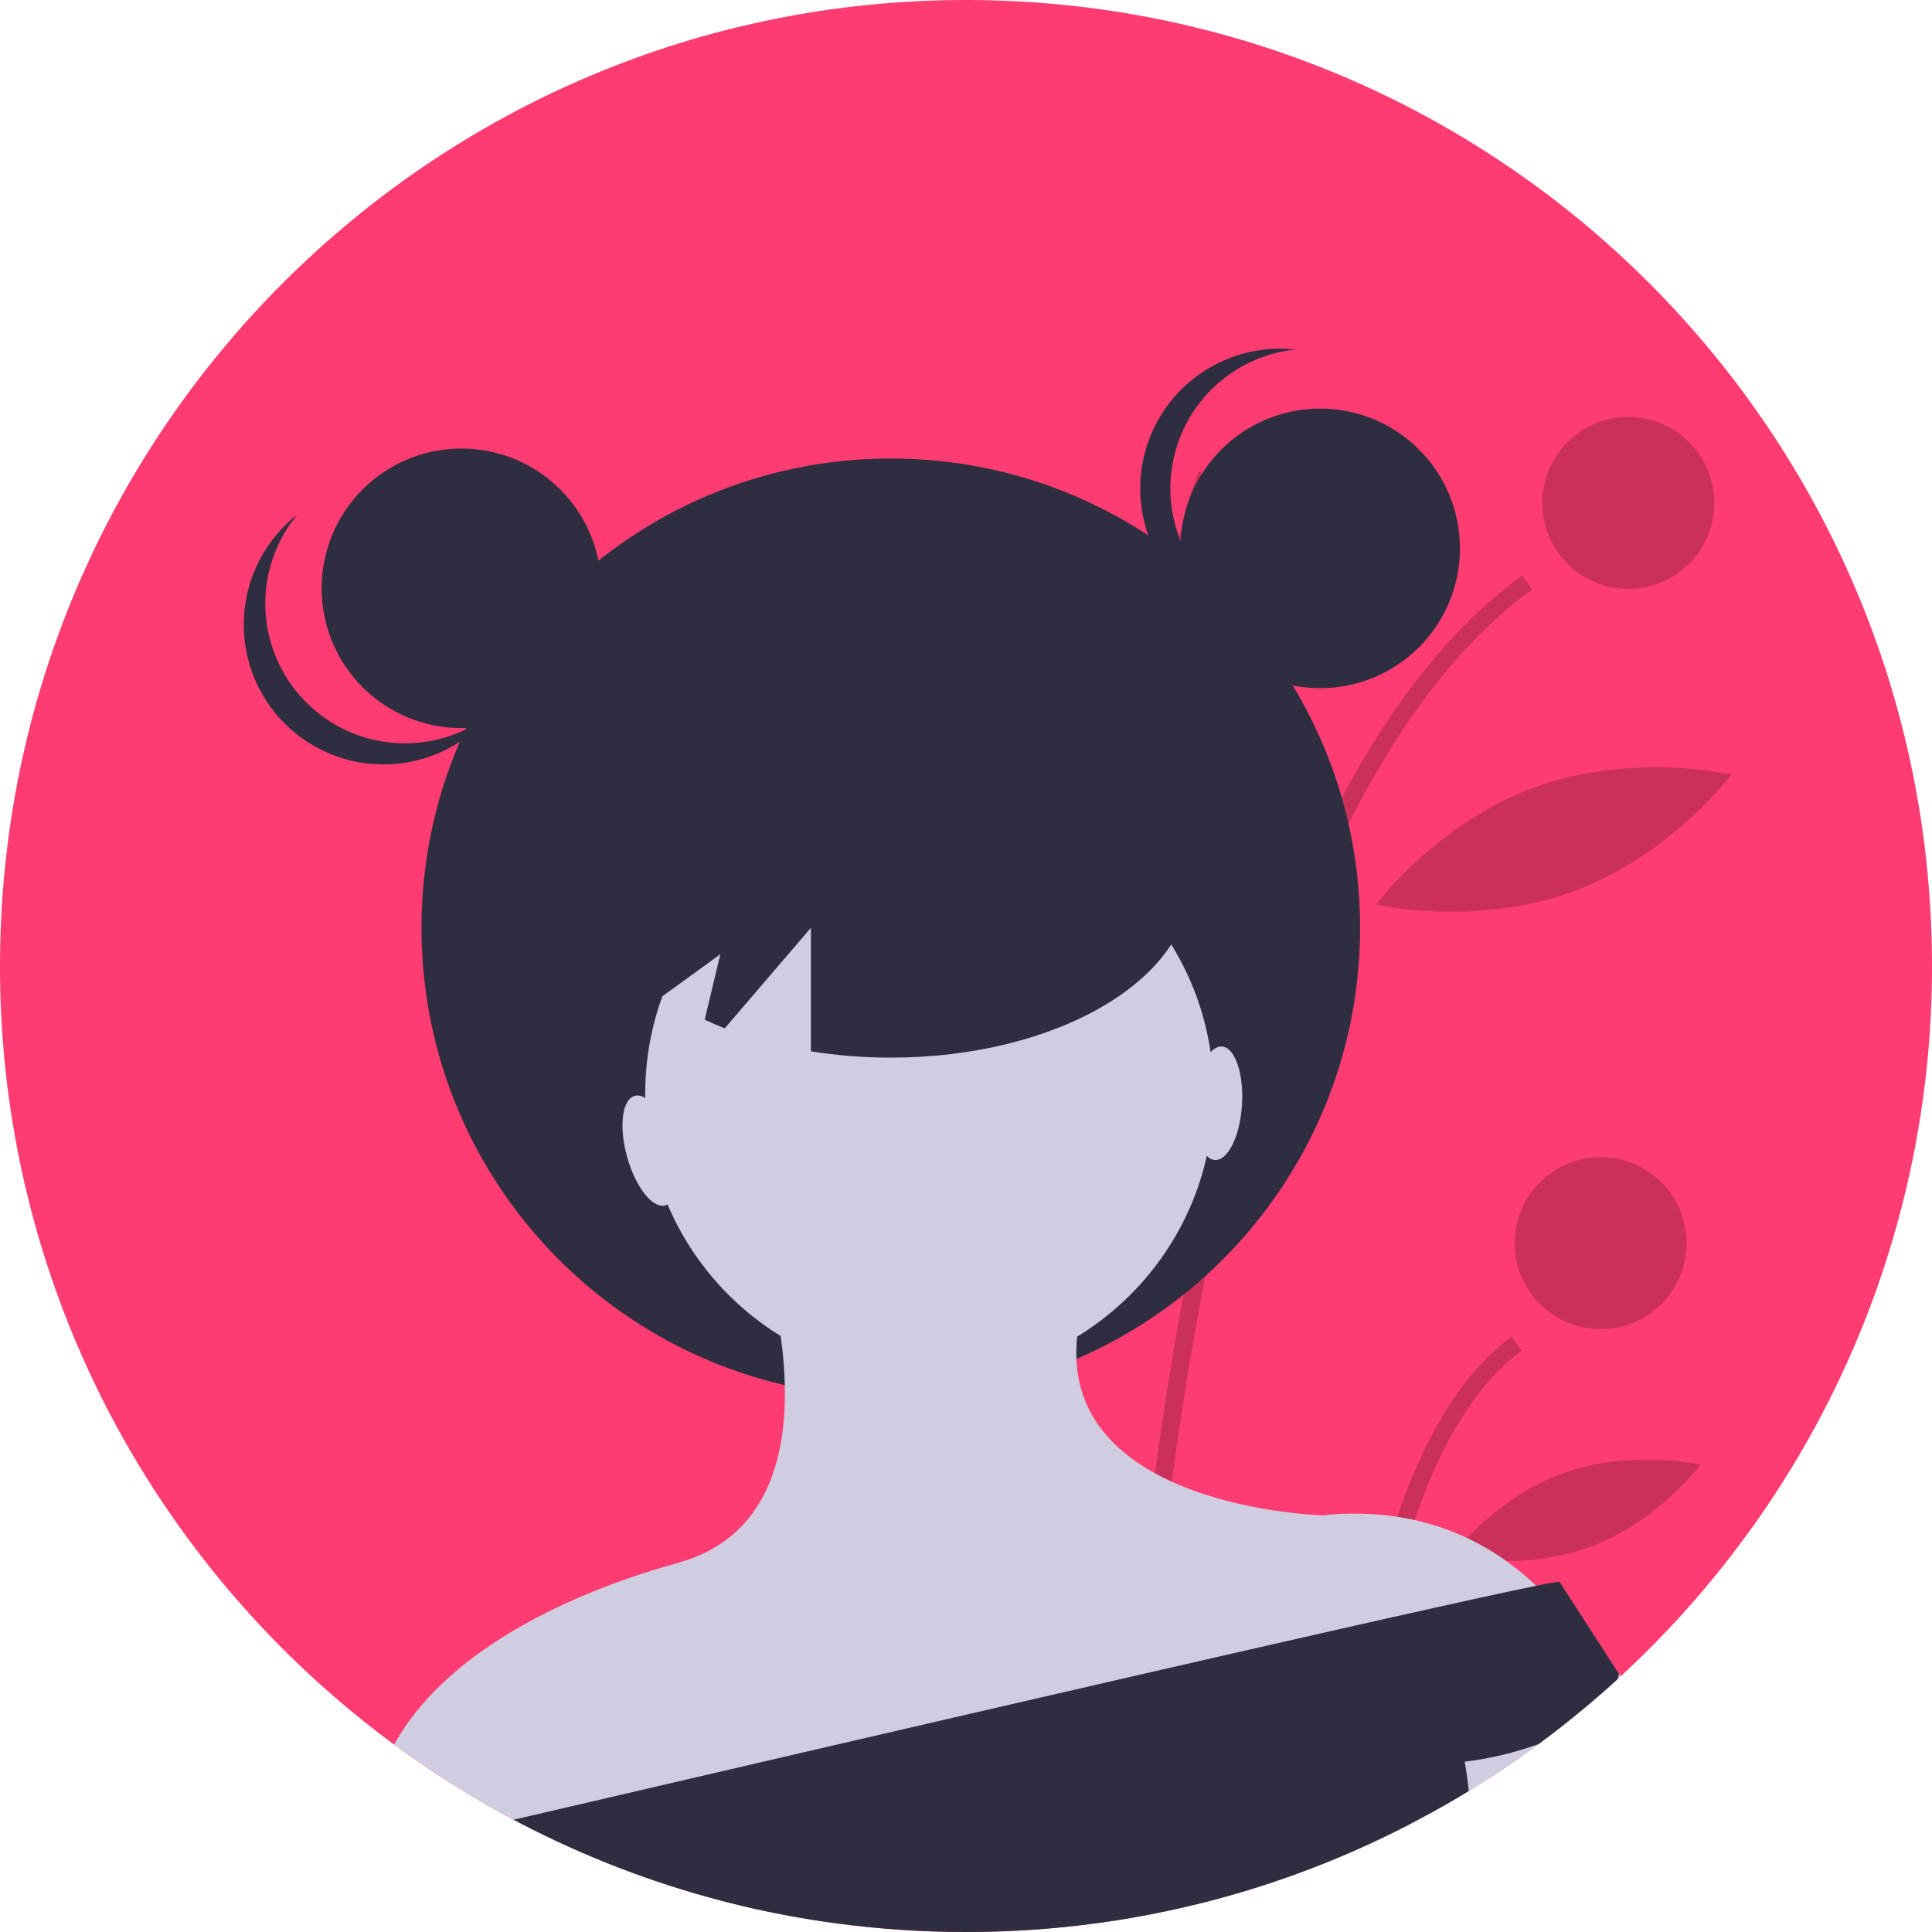
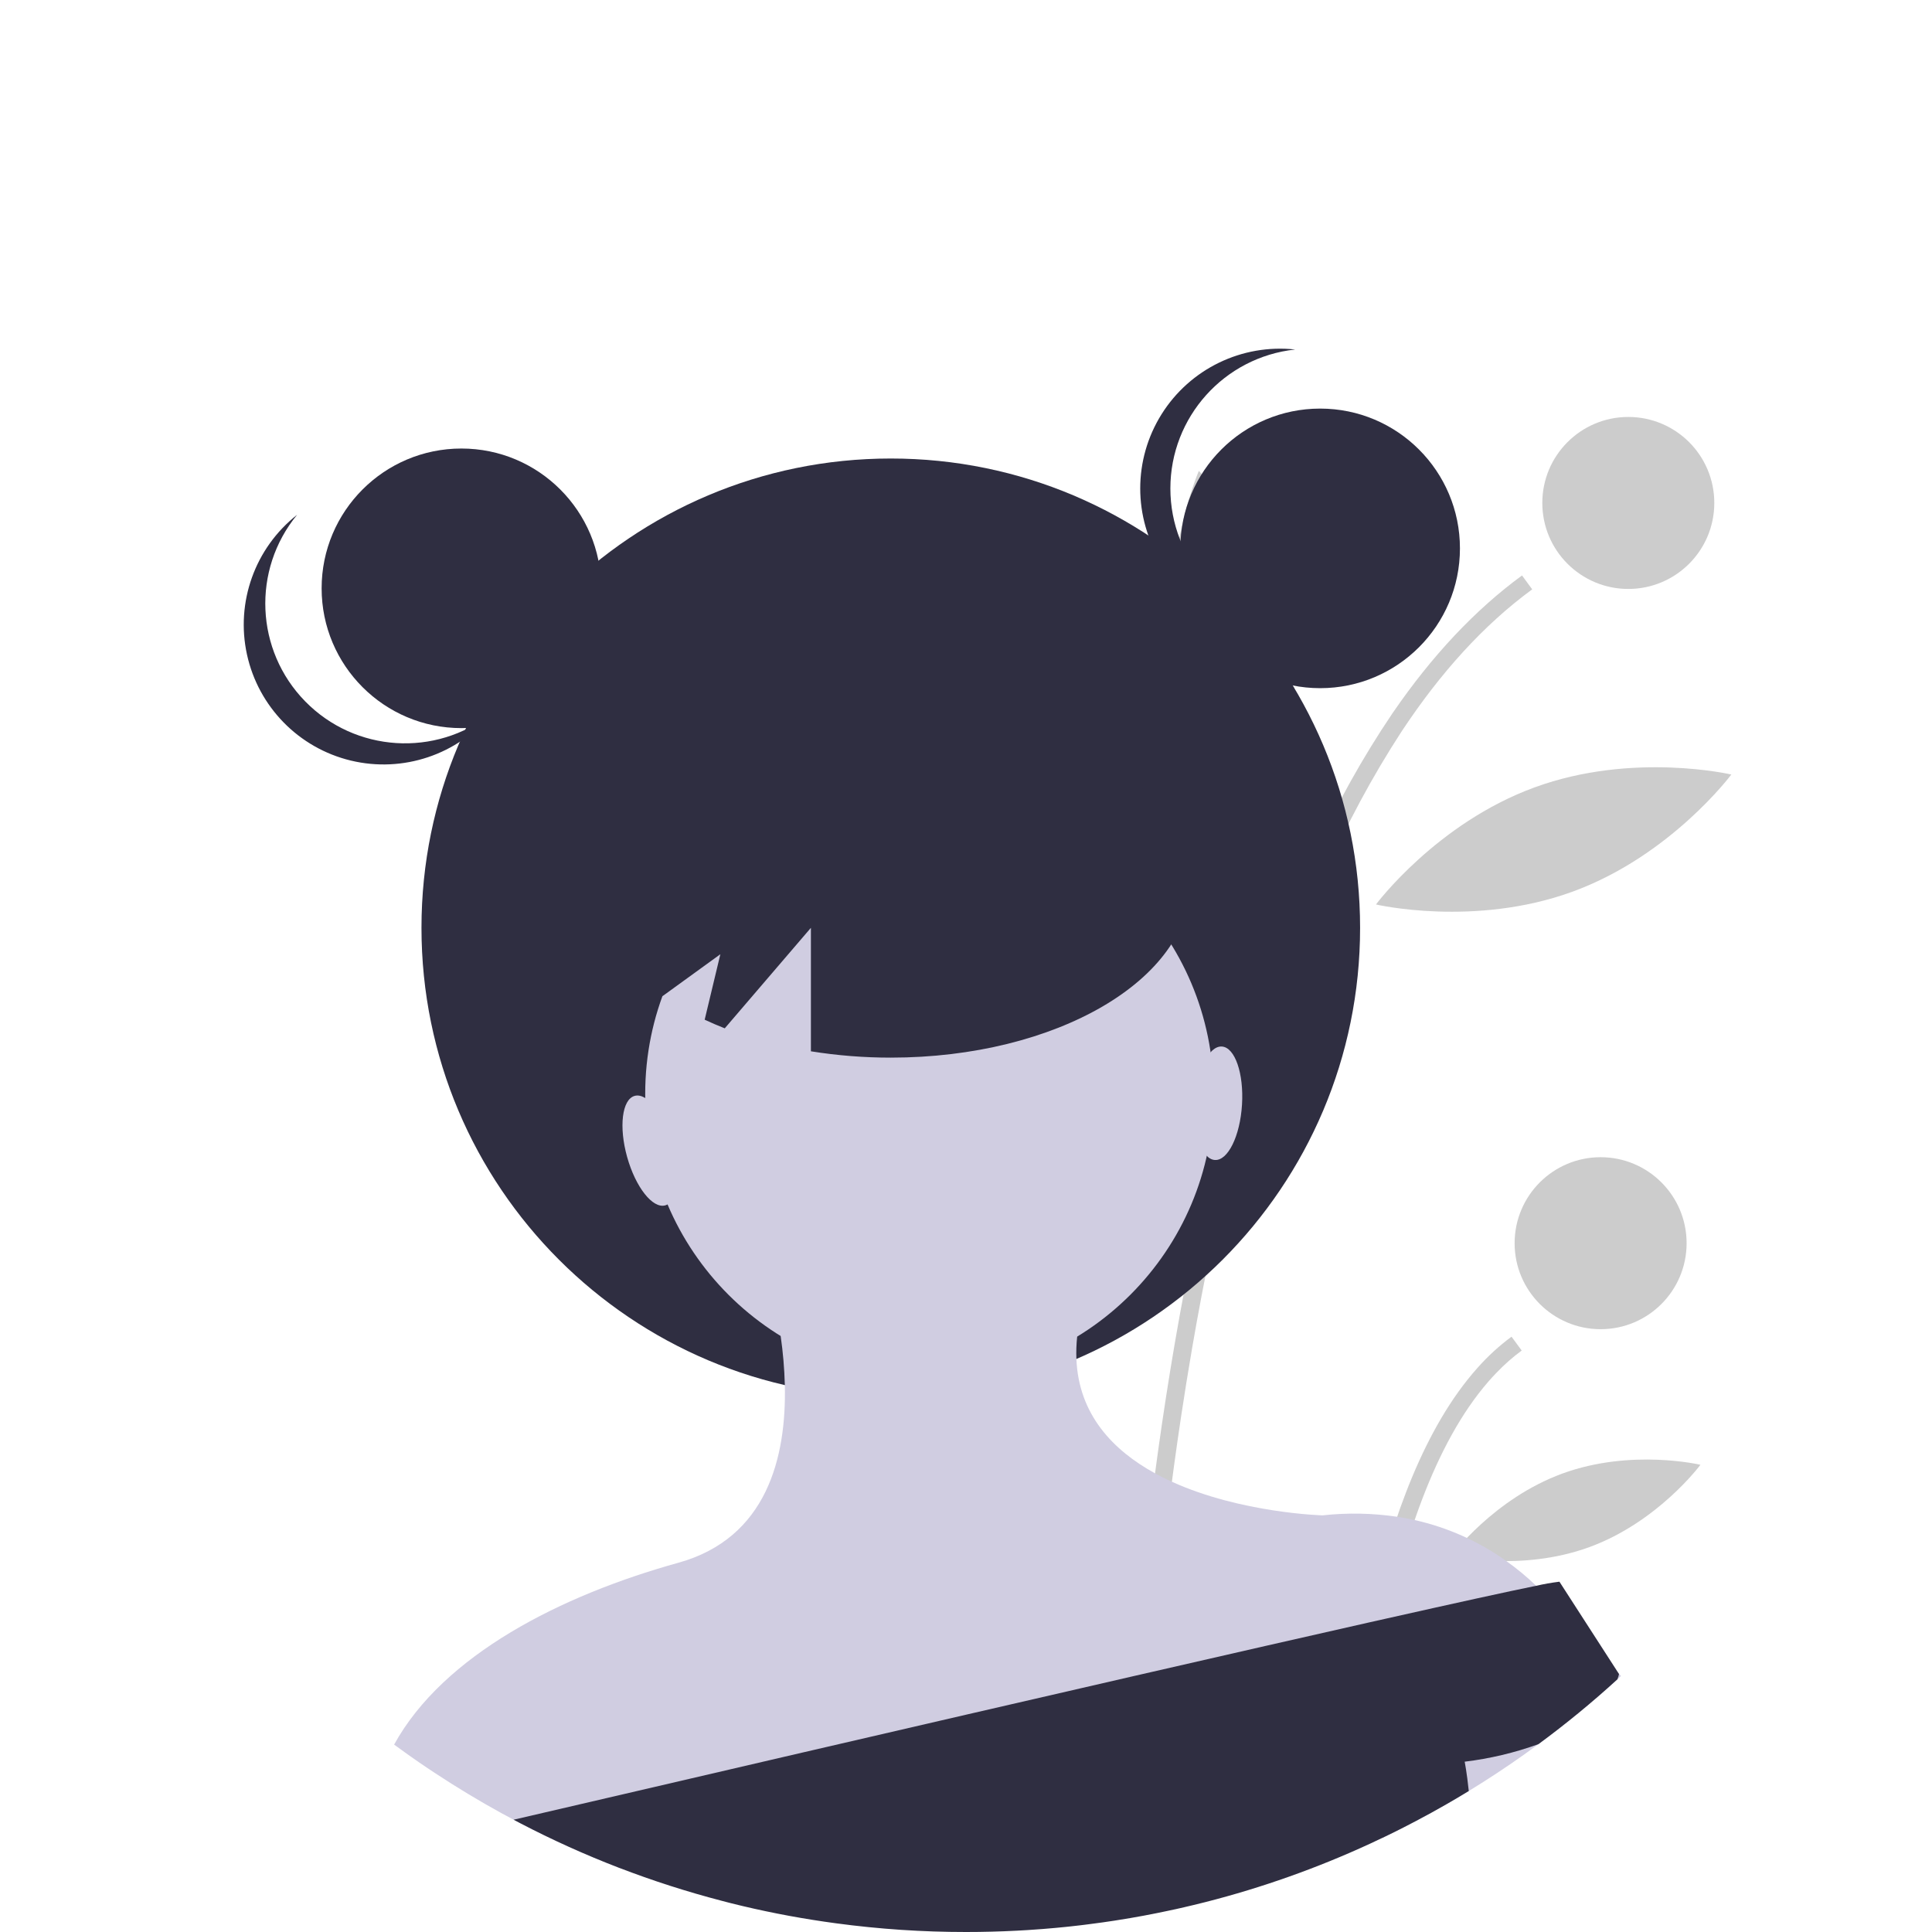
<svg xmlns="http://www.w3.org/2000/svg" data-name="Layer 1" width="676" height="676" viewBox="0 0 676 676">
-   <path d="M938,450a337.1,337.1,0,0,1-24.55,126.7c-.04.09-.07.17-.11.26v.01a336.513,336.513,0,0,1-42.79,75.64q-5.055,6.75-10.43,13.22c-1.31,1.58-2.64,3.15-3.97,4.7q-10.275,11.925-21.62,22.85-2.64,2.55-5.34,5.04c-.42.39-.84.77-1.26,1.16a337.819,337.819,0,0,1-27.65,22.7q-9.675,7.155-19.86,13.59-2.235,1.425-4.5,2.8-3.93,2.4-7.93,4.69-5.22,3-10.57,5.81c-1.44.77-2.89,1.51-4.34,2.25-2.12,1.09-4.25,2.14-6.4,3.17-.37.18-.74.36-1.11.53-1.4.68-2.82,1.34-4.24,2a334.896,334.896,0,0,1-57.46,20.39c-.11.03-.21.05-.32.08-1.29.33-2.59.65-3.89.96-.97.24-1.95.47-2.93.69a2.488,2.488,0,0,1-.37.09c-2.01.47-4.02.92-6.05,1.33-1.14.24-2.28.48-3.42.71-.69.15-1.39.28-2.08.41-.87.17-1.73.33-2.6.5-.48.1-.96.18-1.45.26-1.1.2-2.2.4-3.29.59-1.86.32-3.74.63-5.61.91-1.36.21-2.71.41-4.07.6-1.6.23-3.2.44-4.81.64-.44.07-.88.12-1.32.17q-.855.105-1.71.21c-1.15.14-2.3.27-3.46.39-.6.07-1.19.13-1.79.19q-1.71.18-3.42.33c-1.47.14-2.94.26-4.42.38-1.8.14-3.59.27-5.4.38-1.16.07-2.32.14-3.49.2-2.98.16-5.96.27-8.96.35-1.49.04-2.99.07-4.49.09h-.03c-1.49.02-2.99.03-4.49.03a339.151,339.151,0,0,1-45.45-3.04q-16.575-2.22-32.62-6.02c-.43-.1-.86-.2-1.28-.31-1.08-.25-2.15-.52-3.22-.79-.95-.24-1.89-.49-2.84-.74a335.357,335.357,0,0,1-70.6-27.19c-.11-.06-.23-.12-.34-.18-.65-.34-1.29-.67-1.93-1.02q-2.115-1.11-4.21-2.26-11.925-6.555-23.24-14.02-2.91-1.905-5.76-3.87c-.61-.42-1.21-.84-1.81-1.26-.63-.44-1.26-.88-1.88-1.32q-2.475-1.755-4.92-3.55-10.125-7.44-19.65-15.61a339.74,339.74,0,0,1-59.16-65.85Q312.315,628.19,304.71,614.59A336.39,336.39,0,0,1,262,450c0-186.67,151.33-338,338-338S938,263.33,938,450Z" transform="translate(-262 -112)" fill="#fe3c72" />
+   <path d="M938,450a337.1,337.1,0,0,1-24.55,126.7c-.04.09-.07.17-.11.26v.01a336.513,336.513,0,0,1-42.79,75.64q-5.055,6.75-10.43,13.22c-1.31,1.58-2.64,3.15-3.97,4.7q-10.275,11.925-21.62,22.85-2.64,2.55-5.34,5.04c-.42.39-.84.77-1.26,1.16a337.819,337.819,0,0,1-27.65,22.7q-9.675,7.155-19.86,13.59-2.235,1.425-4.5,2.8-3.93,2.4-7.93,4.69-5.22,3-10.57,5.81c-1.44.77-2.89,1.51-4.34,2.25-2.12,1.09-4.25,2.14-6.4,3.17-.37.18-.74.36-1.11.53-1.4.68-2.82,1.34-4.24,2a334.896,334.896,0,0,1-57.46,20.39c-.11.03-.21.05-.32.08-1.29.33-2.59.65-3.89.96-.97.24-1.95.47-2.93.69a2.488,2.488,0,0,1-.37.09c-2.01.47-4.02.92-6.05,1.33-1.14.24-2.28.48-3.42.71-.69.15-1.39.28-2.08.41-.87.17-1.73.33-2.6.5-.48.1-.96.18-1.45.26-1.1.2-2.2.4-3.29.59-1.86.32-3.74.63-5.61.91-1.36.21-2.71.41-4.07.6-1.6.23-3.2.44-4.81.64-.44.07-.88.12-1.32.17q-.855.105-1.71.21c-1.15.14-2.3.27-3.46.39-.6.07-1.19.13-1.79.19q-1.71.18-3.42.33c-1.47.14-2.94.26-4.42.38-1.8.14-3.59.27-5.4.38-1.16.07-2.32.14-3.49.2-2.98.16-5.96.27-8.96.35-1.49.04-2.99.07-4.49.09h-.03c-1.49.02-2.99.03-4.49.03a339.151,339.151,0,0,1-45.45-3.04q-16.575-2.22-32.62-6.02c-.43-.1-.86-.2-1.28-.31-1.08-.25-2.15-.52-3.22-.79-.95-.24-1.89-.49-2.84-.74a335.357,335.357,0,0,1-70.6-27.19c-.11-.06-.23-.12-.34-.18-.65-.34-1.29-.67-1.93-1.02q-2.115-1.11-4.21-2.26-11.925-6.555-23.24-14.02-2.91-1.905-5.76-3.87c-.61-.42-1.21-.84-1.81-1.26-.63-.44-1.26-.88-1.88-1.32q-2.475-1.755-4.92-3.55-10.125-7.44-19.65-15.61a339.74,339.74,0,0,1-59.16-65.85Q312.315,628.19,304.71,614.59A336.39,336.39,0,0,1,262,450c0-186.67,151.33-338,338-338S938,263.33,938,450Z" transform="translate(-262 -112)" fill="transparent" />
  <path d="M654.35,778.63c1.08-.25,2.15-.52,3.22-.79.95-.24,1.89-.49,2.84-.74.05-1.99.12-4.18.19-6.55.59-18.56,1.98-48.44,5.26-84.44q.27-2.895.54-5.83c1.17-12.2,2.54-25.03,4.18-38.33.05-.44.11-.87.16-1.31,1.33-10.78,2.84-21.85,4.54-33.13q1.785-11.835,3.86-23.93c.1-.56.2-1.13.3-1.69.4-2.33.81-4.65,1.23-6.99,1.17-6.51,2.42-13.06,3.73-19.61,4.61-23.04,10.1-46.22,16.65-68.77a550.909,550.909,0,0,1,24.53-68.61,338.806,338.806,0,0,1,26.74-49.83c.15-.23.3-.45.45-.68,13.15-19.81,28.18-36.62,45.34-49.19l-3.56-4.86q-24.66,18.075-45.24,48.1c-.07.1-.13.19-.2.29A327.437,327.437,0,0,0,722.19,410a527.395,527.395,0,0,0-25.68,69.37q-9.84,33.03-17.65,71.57-2.745,13.575-5.24,27.82c-.28,1.62-.56,3.24-.84,4.87,0,.02-.01.05-.01.07-.43,2.5-.84,5-1.26,7.53q-1.56,9.555-2.94,18.96-2.13,14.49-3.85,28.48-.57,4.62-1.1,9.17-.75,6.42-1.42,12.67-.945,8.7-1.73,17.03l-.15,1.53c-.08.88-.16,1.76-.24,2.63C656.02,725.49,654.75,760.86,654.35,778.63Z" transform="translate(-262 -112)" opacity="0.2" />
  <path d="M731.01,749.91c.11-.06.23-.12.34-.18,2.06-1.07,4.1-2.16,6.14-3.28.67-7.98,1.57-16.75,2.75-25.97.25-1.9.5-3.83.78-5.77.14-1.04.29-2.09.44-3.15,1.18-8.12,2.58-16.5,4.26-24.92,6.83-34.36,18.17-69.48,37-91.16,1.01-1.17,2.04-2.29,3.11-3.38a67.662,67.662,0,0,1,8.61-7.55l-3.56-4.85a77.071,77.071,0,0,0-11.8,10.79q-1.875,2.085-3.66,4.34c-17.33,21.81-28.15,54.1-34.89,86.07-1.76,8.34-3.24,16.67-4.5,24.78q-.48,3.18-.92,6.3C733.16,725.72,731.87,738.7,731.01,749.91Z" transform="translate(-262 -112)" opacity="0.2" />
  <circle cx="569.738" cy="175.982" r="30.089" opacity="0.2" />
  <circle cx="560.049" cy="434.991" r="30.089" opacity="0.2" />
  <path d="M712.286,338.521c6.38,35.997-7.705,68.592-7.705,68.592s-24.43-25.768-30.81-61.766,7.705-68.592,7.705-68.592S705.905,302.524,712.286,338.521Z" transform="translate(-262 -112)" opacity="0.2" />
  <path d="M812.282,423.971c-34.335,12.555-68.837,4.498-68.837,4.498s21.166-28.413,55.501-40.968,68.837-4.498,68.837-4.498S846.617,411.416,812.282,423.971Z" transform="translate(-262 -112)" opacity="0.2" />
  <path d="M818.105,653.333c-24.066,8.8-48.283,3.059-48.283,3.059s14.802-20.008,38.868-28.808,48.283-3.059,48.283-3.059S842.171,644.533,818.105,653.333Z" transform="translate(-262 -112)" opacity="0.2" />
  <path d="M701.96,648.27l1.22.63C703.06,650.2,702.77,651,701.96,648.27Z" transform="translate(-262 -112)" fill="#2f2e41" />
  <path d="M703.57,648.69c.01.14.03.29.04.43l-.43-.22c.01-.13.02-.27.04-.41C703.32,646.74,703.2,644.67,703.57,648.69Z" transform="translate(-262 -112)" fill="#2f2e41" />
  <circle cx="311.683" cy="324.641" r="164.209" fill="#2f2e41" />
  <circle cx="325.2" cy="382.713" r="99.444" fill="#d0cde1" />
  <path d="M814.27,685.31l-.12.03-23.13,5.55-48.16,11.56-6.57,1.58L663.05,721.6l-6.22,1.5L479.14,765.74a333.639,333.639,0,0,1-35.15-15.83c-.11-.06-.23-.12-.34-.18-.65-.34-1.29-.67-1.93-1.02q-2.115-1.11-4.21-2.26-11.925-6.555-23.24-14.02-2.91-1.905-5.76-3.87c-.61-.42-1.21-.84-1.81-1.26-.63-.44-1.26-.88-1.88-1.32q-2.475-1.755-4.92-3.55c17.26-31.37,58.36-52.22,99.46-63.63,31.02-8.62,37.84-36.95,37.25-62.16a146.952,146.952,0,0,0-1.46-17.18,167.478,167.478,0,0,0-5.96-26.74l99.45,3.32,10.26,23.64a53.492,53.492,0,0,0-.27,7.82c.78,19.39,12.75,31.93,27.52,40.02,1.92,1.05,3.89,2.03,5.89,2.94,24.22,11.01,52.73,11.76,52.73,11.76a101.52,101.52,0,0,1,26.09.49q3.15.48,6.12,1.15A88.139,88.139,0,0,1,789.09,658.23a91.601,91.601,0,0,1,10.41,8.63A82.676,82.676,0,0,1,814.27,685.31Z" transform="translate(-262 -112)" fill="#d0cde1" />
  <path d="M829.19,698.42c-.42.39-.84.77-1.26,1.16a337.819,337.819,0,0,1-27.65,22.7q-9.675,7.155-19.86,13.59-2.235,1.425-4.5,2.8-3.93,2.4-7.93,4.69-5.22,3-10.57,5.81c-1.44.77-2.89,1.51-4.34,2.25-2.12,1.09-4.25,2.14-6.4,3.17-.37.18-.74.36-1.11.53l-4.23-3.51,49.68-60.72,9.99-12.21s3.99,0,13.14,6.66a130.993,130.993,0,0,1,14.3,12.34C828.69,697.93,828.94,698.17,829.19,698.42Z" transform="translate(-262 -112)" fill="#d0cde1" />
  <path d="M828.49,697.74a11.392,11.392,0,0,1-.56,1.84,337.819,337.819,0,0,1-27.65,22.7,117.95,117.95,0,0,1-25.79,6.13s.75,3.76,1.43,10.26q-3.93,2.4-7.93,4.69-5.22,3-10.57,5.81c-1.44.77-2.89,1.51-4.34,2.25-2.12,1.09-4.25,2.14-6.4,3.17-.37.18-.74.36-1.11.53-1.4.68-2.82,1.34-4.24,2a334.896,334.896,0,0,1-57.46,20.39c-.11.03-.21.05-.32.08-1.29.33-2.59.65-3.89.96-.97.24-1.95.47-2.93.69a2.488,2.488,0,0,1-.37.09c-2.01.47-4.02.92-6.05,1.33-1.14.24-2.28.48-3.42.71-.69.15-1.39.28-2.08.41-.87.17-1.73.33-2.6.5-.48.1-.96.18-1.45.26-1.1.2-2.2.4-3.29.59-1.86.32-3.74.63-5.61.91-1.36.21-2.71.41-4.07.6-1.6.23-3.2.44-4.81.64-.44.07-.88.12-1.32.17q-.855.105-1.71.21c-1.15.14-2.3.27-3.46.39-.6.07-1.19.13-1.79.19q-1.71.18-3.42.33c-1.47.14-2.94.26-4.42.38-1.8.14-3.59.27-5.4.38-1.16.07-2.32.14-3.49.2-2.98.16-5.96.27-8.96.35-1.49.04-2.99.07-4.49.09h-.03c-1.49.02-2.99.03-4.49.03a339.151,339.151,0,0,1-45.45-3.04q-16.575-2.22-32.62-6.02c-.43-.1-.86-.2-1.28-.31-1.08-.25-2.15-.52-3.22-.79-.95-.24-1.89-.49-2.84-.74a335.357,335.357,0,0,1-70.6-27.19c-.11-.06-.23-.12-.34-.18-.65-.34-1.29-.67-1.93-1.02,54.89-12.79,141.63-32.96,216.9-50.24q3.165-.72,6.29-1.44c27.8-6.38,53.84-12.32,75.87-17.29q3.42-.765,6.7-1.5c23.67-5.32,42.05-9.36,52.02-11.38a81.488,81.488,0,0,1,8.14-1.43l20.81,32.25Z" transform="translate(-262 -112)" fill="#2f2e41" />
  <circle cx="161.449" cy="205.851" r="48.913" fill="#2f2e41" />
  <circle cx="461.917" cy="191.876" r="48.913" fill="#2f2e41" />
  <path d="M671.51,282.913a48.912,48.912,0,0,1,43.673-48.624,48.913,48.913,0,1,0,0,97.248A48.912,48.912,0,0,1,671.51,282.913Z" transform="translate(-262 -112)" fill="#2f2e41" />
  <path d="M368.796,357.416a48.912,48.912,0,0,1-2.836-65.296,48.913,48.913,0,1,0,68.06,69.463A48.912,48.912,0,0,1,368.796,357.416Z" transform="translate(-262 -112)" fill="#2f2e41" />
  <path d="M573.683,359.777c-57.887,0-104.814,27.374-104.814,61.142,0,15.109,9.433,28.918,25.003,39.586l20.178-14.62-5.487,22.904c2.277,1.055,4.602,2.076,7.026,3.02l30.144-35.168v43.204a175.958,175.958,0,0,0,27.95,2.216c57.887,0,104.814-27.374,104.814-61.142S631.57,359.777,573.683,359.777Z" transform="translate(-262 -112)" fill="#2f2e41" />
  <path d="M675.003,303.876s-7.597,34.938,39.874,48.913Z" transform="translate(-262 -112)" fill="#2f2e41" />
  <path d="M468.869,310.235s17.469,39.061-34.938,56.53Z" transform="translate(-262 -112)" fill="#2f2e41" />
  <ellipse cx="489.413" cy="514.602" rx="8.287" ry="19.889" transform="translate(-382.6084 38.98959) rotate(-15.63946)" fill="#d0cde1" />
  <ellipse cx="688.302" cy="498.027" rx="19.889" ry="8.287" transform="translate(-113.0938 1042.414) rotate(-86.47577)" fill="#d0cde1" />
</svg>
